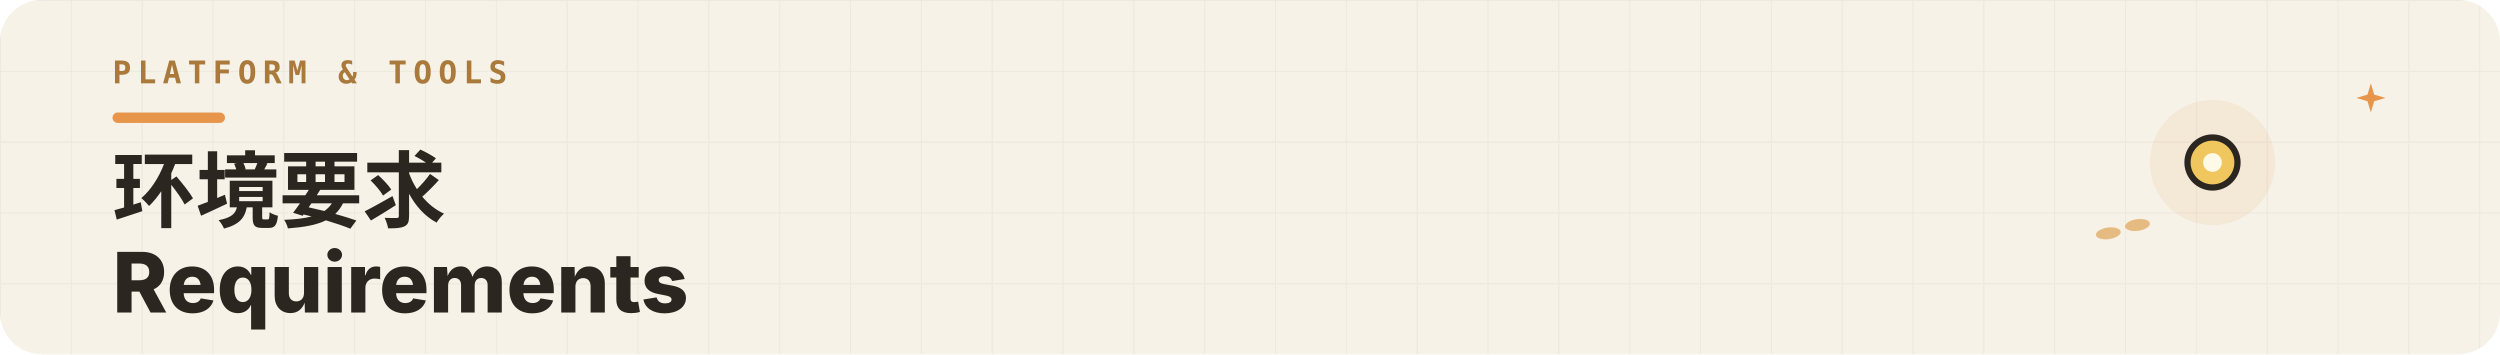
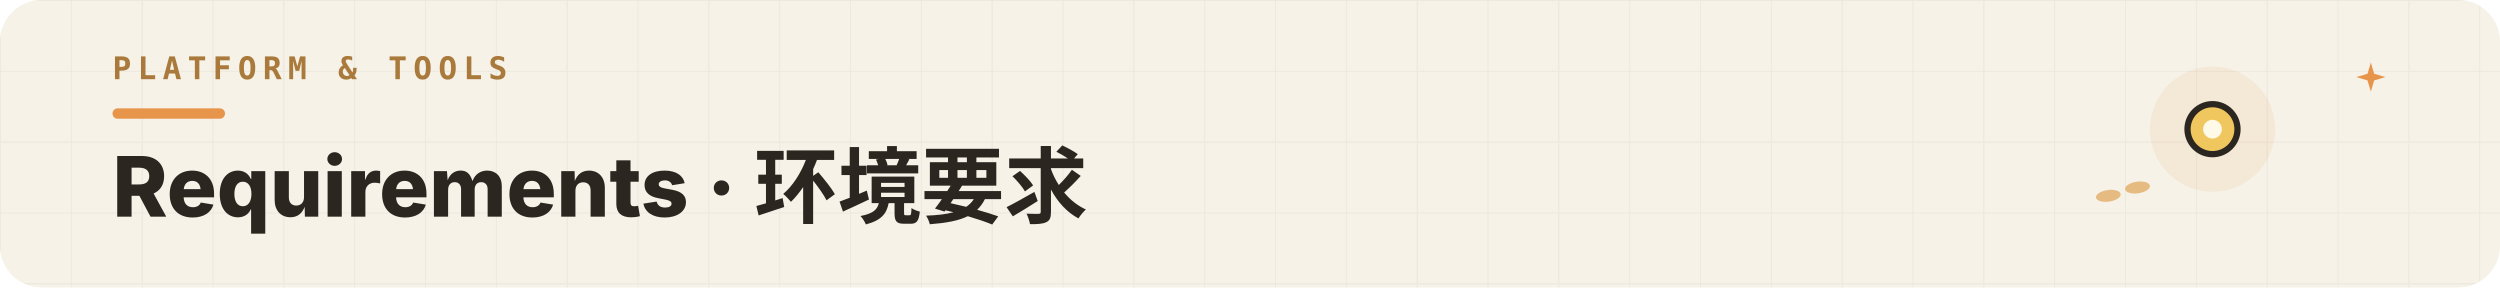
- <svg xmlns="http://www.w3.org/2000/svg" width="1200" height="170" viewBox="0 0 1200 170" role="img" aria-label="Requirements · 环境要求">
+ <svg xmlns="http://www.w3.org/2000/svg" width="1200" height="138" viewBox="0 0 1200 138" role="img" aria-label="Requirements · 环境要求">
  <defs>
    <pattern id="g" width="34" height="34" patternUnits="userSpaceOnUse">
      <path d="M34 0H0V34" fill="none" stroke="#2B2620" stroke-opacity="0.045" />
    </pattern>
  </defs>
-   <rect width="1200" height="170" rx="20" fill="#F6F2E8" />
-   <rect width="1200" height="170" rx="20" fill="url(#g)" />
-   <text x="54" y="40" font-family="ui-monospace, 'SF Mono', Menlo, monospace" font-size="15" font-weight="700" letter-spacing="3" fill="#A97A3B">PLATFORM &amp; TOOLS</text>
-   <rect x="54" y="54" width="54" height="5" rx="2.5" fill="#E8954C" />
-   <text x="54" y="106" font-family="-apple-system, BlinkMacSystemFont, 'Segoe UI', 'PingFang SC', sans-serif" font-size="40" font-weight="800" fill="#2B2620">环境要求</text>
-   <text x="54" y="150" font-family="-apple-system, BlinkMacSystemFont, 'Segoe UI', sans-serif" font-size="40" font-weight="800" fill="#2B2620">Requirements</text>
-   <circle cx="1062" cy="78" r="30" fill="#E8954C" opacity="0.12" />
-   <circle cx="1062" cy="78" r="12" fill="#F0C75F" stroke="#2B2620" stroke-width="3" />
-   <circle cx="1062" cy="78" r="4.5" fill="#FFF9E8" />
-   <ellipse cx="1012" cy="112" rx="6" ry="2.8" fill="#D98E2B" opacity="0.55" transform="rotate(-8 1012 112)" />
-   <ellipse cx="1026" cy="108" rx="6" ry="2.8" fill="#D98E2B" opacity="0.55" transform="rotate(-8 1026 108)" />
-   <path d="M1138 40 L1139.6 45.4 L1145 47 L1139.6 48.6 L1138 54 L1136.4 48.6 L1131 47 L1136.4 45.4 Z" fill="#E8954C" />
+   <rect width="1200" height="138" rx="20" fill="#F6F2E8" />
+   <rect width="1200" height="138" rx="20" fill="url(#g)" />
+   <text x="54" y="38" font-family="ui-monospace, 'SF Mono', Menlo, monospace" font-size="15" font-weight="700" letter-spacing="3" fill="#A97A3B">PLATFORM &amp; TOOLS</text>
+   <rect x="54" y="52" width="54" height="5" rx="2.5" fill="#E8954C" />
+   <text x="54" y="104" font-family="-apple-system, BlinkMacSystemFont, 'Segoe UI', 'PingFang SC', sans-serif" font-size="40" font-weight="800" fill="#2B2620">Requirements · 环境要求</text>
+   <circle cx="1062" cy="62" r="30" fill="#E8954C" opacity="0.12" />
+   <circle cx="1062" cy="62" r="12" fill="#F0C75F" stroke="#2B2620" stroke-width="3" />
+   <circle cx="1062" cy="62" r="4.5" fill="#FFF9E8" />
+   <ellipse cx="1012" cy="94" rx="6" ry="2.8" fill="#D98E2B" opacity="0.55" transform="rotate(-8 1012 94)" />
+   <ellipse cx="1026" cy="90" rx="6" ry="2.8" fill="#D98E2B" opacity="0.55" transform="rotate(-8 1026 90)" />
+   <path d="M1138 30 L1139.6 35.4 L1145 37 L1139.6 38.6 L1138 44 L1136.4 38.6 L1131 37 L1136.4 35.4 Z" fill="#E8954C" />
</svg>
